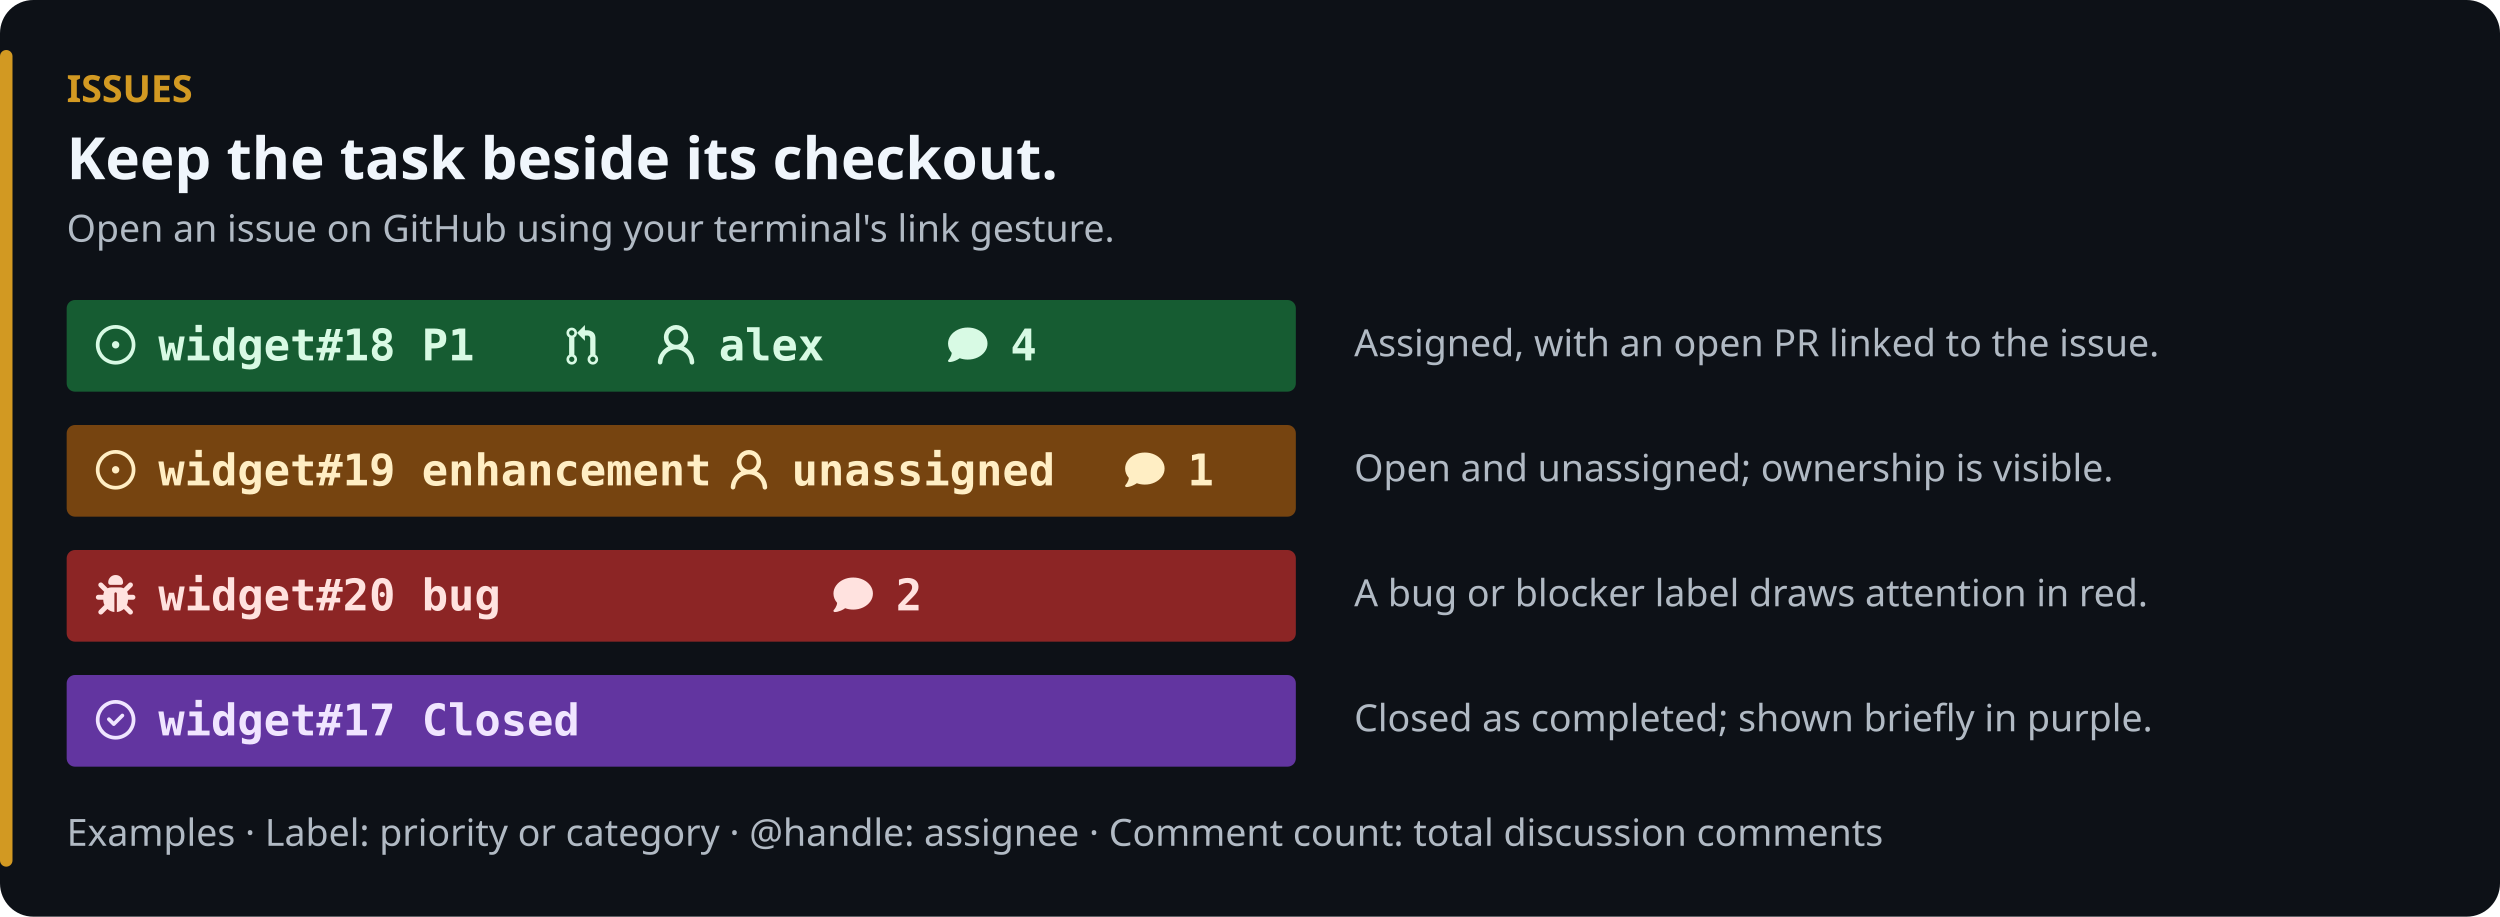
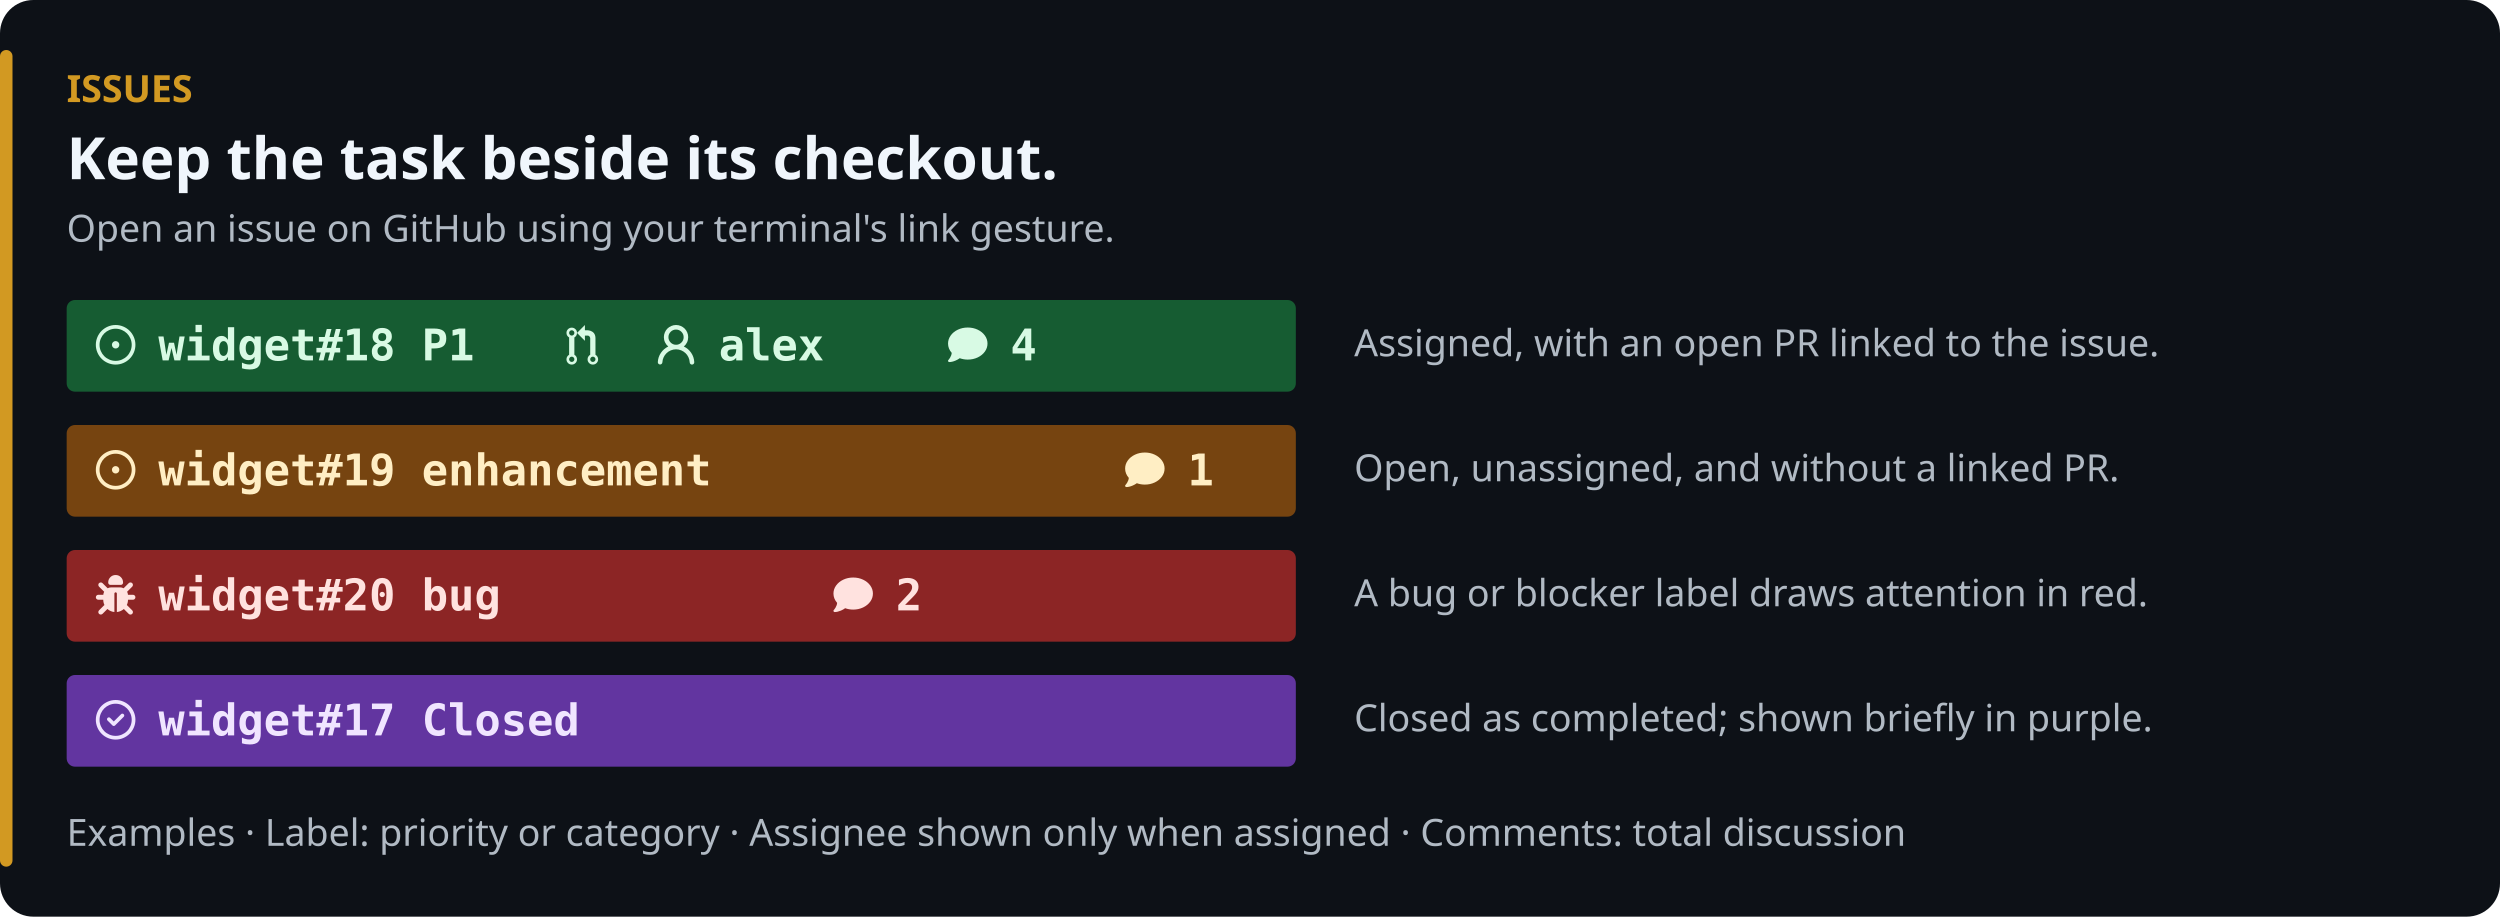
<svg xmlns="http://www.w3.org/2000/svg" width="1200" height="440" viewBox="0 0 1200 440" role="img" aria-labelledby="title desc">
  <defs>
    <symbol id="icon-issue" viewBox="0 8.105 100 100" data-codepoint="U+F41B">
      <path fill-rule="evenodd" d="M56.641 64.746 C54.818 66.569 52.604 67.48 50 67.48 C47.396 67.48 45.182 66.569 43.359 64.746 C41.536 62.923 40.625 60.71 40.625 58.105 C40.625 55.501 41.536 53.288 43.359 51.465 C45.182 49.642 47.396 48.73 50 48.73 C52.604 48.73 54.818 49.642 56.641 51.465 C58.464 53.288 59.375 55.501 59.375 58.105 C59.375 60.71 58.464 62.923 56.641 64.746 Z M30.566 12.061 C36.751 9.424 43.229 8.105 50 8.105 C56.771 8.105 63.249 9.424 69.434 12.061 C75.618 14.697 80.924 18.262 85.352 22.754 C89.844 27.246 93.408 32.552 96.045 38.672 C98.682 44.857 100 51.335 100 58.105 C100 64.876 98.682 71.354 96.045 77.539 C93.408 83.724 89.844 89.03 85.352 93.457 C80.859 97.949 75.553 101.514 69.434 104.15 C63.249 106.787 56.771 108.106 50 108.106 C43.229 108.106 36.751 106.787 30.566 104.15 C24.382 101.514 19.076 97.949 14.648 93.457 C10.156 88.965 6.592 83.659 3.955 77.539 C1.318 71.354 0 64.876 0 58.105 C0 51.335 1.318 44.857 3.955 38.672 C6.592 32.487 10.156 27.181 14.648 22.754 C19.141 18.262 24.447 14.697 30.566 12.061 Z M12.598 42.334 C10.449 47.347 9.375 52.604 9.375 58.105 C9.375 63.607 10.449 68.864 12.598 73.877 C14.746 78.857 17.643 83.171 21.289 86.816 C24.935 90.462 29.248 93.359 34.229 95.508 C39.242 97.656 44.499 98.73 50 98.73 C55.501 98.73 60.758 97.656 65.771 95.508 C70.752 93.359 75.065 90.462 78.711 86.816 C82.357 83.171 85.254 78.857 87.402 73.877 C89.551 68.864 90.625 63.607 90.625 58.105 C90.625 52.604 89.551 47.347 87.402 42.334 C85.254 37.354 82.357 33.04 78.711 29.395 C75.065 25.749 70.752 22.852 65.771 20.703 C60.758 18.555 55.501 17.48 50 17.48 C44.499 17.48 39.242 18.555 34.229 20.703 C29.248 22.852 24.935 25.749 21.289 29.395 C17.643 33.04 14.746 37.354 12.598 42.334 Z" />
    </symbol>
    <symbol id="icon-pr" viewBox="0 18.066 64.063 80.078" data-codepoint="U+E726">
      <path fill-rule="evenodd" d="M3.125 26.563 C5.208 24.479 7.731 23.438 10.693 23.438 C13.656 23.438 16.178 24.479 18.262 26.563 C20.345 28.646 21.37 31.152 21.338 34.082 C21.37 36.035 20.898 37.826 19.922 39.453 C18.945 41.081 17.643 42.35 16.016 43.262 L16.016 78.223 C17.643 79.199 18.945 80.501 19.922 82.129 C20.898 83.757 21.37 85.514 21.338 87.402 C21.37 90.397 20.345 92.936 18.262 95.02 C16.178 97.103 13.656 98.145 10.693 98.145 C7.731 98.145 5.208 97.103 3.125 95.02 C1.042 92.936 0 90.397 0 87.402 C0 85.514 0.488 83.757 1.465 82.129 C2.441 80.501 3.743 79.199 5.371 78.223 L5.371 43.262 C3.743 42.35 2.441 41.081 1.465 39.453 C0.488 37.826 0 36.035 0 34.082 C0 31.152 1.042 28.646 3.125 26.563 Z M10.693 92.773 C12.158 92.773 13.411 92.253 14.453 91.211 C15.495 90.169 16.016 88.916 16.016 87.451 C16.016 85.986 15.495 84.733 14.453 83.691 C13.411 82.65 12.158 82.129 10.693 82.129 C9.229 82.129 7.975 82.65 6.934 83.691 C5.892 84.733 5.371 85.986 5.371 87.451 C5.371 88.916 5.892 90.169 6.934 91.211 C7.975 92.253 9.229 92.773 10.693 92.773 Z M6.934 37.891 C7.975 38.932 9.229 39.453 10.693 39.453 C12.158 39.453 13.411 38.932 14.453 37.891 C15.495 36.849 16.016 35.579 16.016 34.082 C16.016 32.585 15.495 31.315 14.453 30.273 C13.411 29.232 12.158 28.711 10.693 28.711 C9.229 28.711 7.975 29.232 6.934 30.273 C5.892 31.315 5.371 32.585 5.371 34.082 C5.371 35.579 5.892 36.849 6.934 37.891 Z M58.691 78.223 C60.319 79.199 61.621 80.501 62.598 82.129 C63.574 83.757 64.063 85.514 64.063 87.402 C64.063 90.397 63.021 92.936 60.938 95.02 C58.854 97.103 56.331 98.145 53.369 98.145 C50.407 98.145 47.884 97.103 45.801 95.02 C43.717 92.936 42.692 90.397 42.725 87.402 C42.692 85.514 43.164 83.757 44.141 82.129 C45.117 80.501 46.419 79.199 48.047 78.223 L48.047 44.727 C48.014 44.661 47.982 44.499 47.949 44.238 C47.949 43.978 47.819 43.538 47.559 42.92 C47.298 42.301 46.989 41.764 46.631 41.309 C46.273 40.853 45.752 40.43 45.068 40.039 C44.385 39.648 43.604 39.453 42.725 39.453 L37.354 39.453 L37.354 50.098 L21.338 34.082 L37.354 18.066 L37.354 28.711 L42.725 28.711 C42.952 28.776 43.262 28.809 43.652 28.809 C44.043 28.809 44.775 28.906 45.85 29.102 C46.956 29.297 48.014 29.59 49.023 29.98 C50.033 30.306 51.156 30.876 52.393 31.689 C53.63 32.503 54.688 33.464 55.566 34.57 C56.478 35.677 57.227 37.109 57.813 38.867 C58.398 40.625 58.691 42.578 58.691 44.727 Z M53.369 92.773 C54.834 92.773 56.087 92.253 57.129 91.211 C58.171 90.169 58.691 88.916 58.691 87.451 C58.691 85.986 58.171 84.733 57.129 83.691 C56.087 82.65 54.834 82.129 53.369 82.129 C51.904 82.129 50.651 82.65 49.609 83.691 C48.568 84.733 48.047 85.986 48.047 87.451 C48.047 88.916 48.568 90.169 49.609 91.211 C50.651 92.253 51.904 92.773 53.369 92.773 Z" />
    </symbol>
    <symbol id="icon-assignee" viewBox="0 17.432 74.902 81.348" data-codepoint="U+F415">
      <path fill-rule="evenodd" d="M53.467 61.621 C59.652 64.551 64.681 68.88 68.555 74.609 C72.461 80.339 74.577 86.735 74.902 93.799 C74.902 93.896 74.902 93.994 74.902 94.092 C74.902 95.394 74.447 96.501 73.535 97.412 C72.624 98.324 71.517 98.779 70.215 98.779 C68.945 98.779 67.855 98.34 66.943 97.461 C66.032 96.582 65.56 95.492 65.527 94.189 C65.365 90.511 64.502 87.028 62.939 83.74 C61.377 80.42 59.359 77.588 56.885 75.244 C54.378 72.868 51.449 70.964 48.096 69.531 C44.71 68.132 41.162 67.432 37.451 67.432 C33.74 67.432 30.192 68.132 26.807 69.531 C23.421 70.931 20.492 72.835 18.018 75.244 C15.511 77.62 13.493 80.452 11.963 83.74 C10.4 87.061 9.538 90.544 9.375 94.189 C9.277 95.426 8.773 96.468 7.861 97.314 C6.95 98.161 5.892 98.584 4.688 98.584 C3.385 98.584 2.279 98.128 1.367 97.217 C0.456 96.305 0 95.199 0 93.896 C0 93.864 0 93.831 0 93.799 C0.326 86.768 2.441 80.387 6.348 74.658 C10.254 68.929 15.283 64.583 21.436 61.621 C18.636 59.277 16.439 56.445 14.844 53.125 C13.249 49.772 12.451 46.208 12.451 42.432 C12.451 39.046 13.102 35.807 14.404 32.715 C15.739 29.622 17.513 26.969 19.727 24.756 C21.973 22.51 24.642 20.736 27.734 19.434 C30.827 18.099 34.066 17.432 37.451 17.432 C40.837 17.432 44.059 18.099 47.119 19.434 C50.212 20.768 52.881 22.542 55.127 24.756 C57.373 27.002 59.147 29.655 60.449 32.715 C61.784 35.807 62.435 39.046 62.402 42.432 C62.402 46.24 61.621 49.805 60.059 53.125 C58.464 56.445 56.266 59.277 53.467 61.621 Z M48.486 53.467 C51.546 50.407 53.076 46.729 53.076 42.432 C53.076 38.135 51.546 34.456 48.486 31.396 C45.426 28.337 41.748 26.807 37.451 26.807 C33.154 26.807 29.476 28.337 26.416 31.396 C23.356 34.456 21.826 38.135 21.826 42.432 C21.826 46.729 23.356 50.407 26.416 53.467 C29.476 56.527 33.154 58.057 37.451 58.057 C41.748 58.057 45.426 56.527 48.486 53.467 Z" />
    </symbol>
    <symbol id="icon-comment" viewBox="-0.195 17.725 92.578 80.762" data-codepoint="U+F075">
      <path fill-rule="evenodd" d="M86.23 36.426 C90.332 42.155 92.383 48.421 92.383 55.225 C92.383 62.028 90.332 68.294 86.23 74.023 C82.129 79.753 76.53 84.31 69.434 87.695 C62.337 91.048 54.606 92.725 46.24 92.725 C39.73 92.725 33.48 91.65 27.49 89.502 C24.658 91.585 21.387 93.424 17.676 95.02 C12.272 97.331 7.373 98.486 2.979 98.486 C1.676 98.486 0.781 97.884 0.293 96.68 C-0.195 95.508 0.016 94.466 0.928 93.555 L0.928 93.555 L0.928 93.555 L0.977 93.506 L1.221 93.262 C1.416 93.066 1.709 92.725 2.1 92.236 C2.913 91.227 3.825 89.925 4.834 88.33 C7.113 84.587 8.398 80.811 8.691 77.002 C2.962 70.492 0.098 63.232 0.098 55.225 C0.098 48.421 2.148 42.155 6.25 36.426 C10.352 30.697 15.951 26.139 23.047 22.754 C30.143 19.401 37.874 17.725 46.24 17.725 C54.606 17.725 62.337 19.401 69.434 22.754 C76.53 26.139 82.129 30.697 86.23 36.426 Z" />
    </symbol>
    <symbol id="icon-bug" viewBox="0 11.93 92.285 92.367" data-codepoint="U+F188">
      <path fill-rule="evenodd" d="M46.143 11.963 C50.928 11.93 55.013 13.607 58.398 16.992 C61.784 20.378 63.477 24.463 63.477 29.248 L63.477 29.883 C63.477 31.315 62.972 32.52 61.963 33.496 C60.954 34.473 59.749 34.977 58.35 35.01 L33.984 35.01 C32.552 34.977 31.348 34.473 30.371 33.496 C29.395 32.52 28.89 31.315 28.857 29.883 L28.857 29.248 C28.825 24.463 30.501 20.378 33.887 16.992 C37.272 13.607 41.357 11.93 46.143 11.963 Z M7.471 30.957 C8.61 29.85 9.977 29.297 11.572 29.297 C13.167 29.297 14.518 29.85 15.625 30.957 L27.148 42.48 C27.311 42.643 27.425 42.773 27.49 42.871 C30.127 41.504 32.992 40.82 36.084 40.82 L56.25 40.82 C59.277 40.82 62.126 41.504 64.795 42.871 C64.86 42.773 64.974 42.643 65.137 42.48 L76.709 30.957 C77.848 29.85 79.215 29.297 80.811 29.297 C82.406 29.297 83.757 29.85 84.863 30.957 C85.97 32.064 86.523 33.415 86.523 35.01 C86.523 36.605 85.97 37.972 84.863 39.111 L73.34 50.635 C73.177 50.798 73.047 50.911 72.949 50.977 C74.089 53.158 74.756 55.534 74.951 58.105 L86.523 58.105 C88.151 58.105 89.518 58.659 90.625 59.766 C91.732 60.872 92.285 62.24 92.285 63.867 C92.285 65.462 91.732 66.829 90.625 67.969 C89.518 69.108 88.151 69.678 86.523 69.678 L75 69.678 C75 74.04 74.072 78.158 72.217 82.031 C72.575 82.259 72.933 82.552 73.291 82.91 L84.863 94.434 C85.97 95.54 86.523 96.891 86.523 98.486 C86.523 100.081 85.97 101.449 84.863 102.588 C83.757 103.727 82.389 104.297 80.762 104.297 C79.134 104.297 77.767 103.727 76.66 102.588 L65.283 91.211 C60.661 95.312 55.241 97.689 49.023 98.34 L49.023 55.225 C49.023 54.476 48.73 53.809 48.145 53.223 C47.559 52.637 46.891 52.344 46.143 52.344 C45.394 52.344 44.727 52.637 44.141 53.223 C43.555 53.809 43.262 54.476 43.262 55.225 L43.262 98.34 C37.012 97.689 31.576 95.312 26.953 91.211 L15.625 102.539 C14.518 103.646 13.151 104.199 11.523 104.199 C9.896 104.199 8.529 103.646 7.422 102.539 C6.315 101.432 5.762 100.081 5.762 98.486 C5.762 96.891 6.315 95.524 7.422 94.385 L18.994 82.861 C19.352 82.503 19.71 82.21 20.068 81.982 C18.213 78.076 17.285 73.958 17.285 69.629 L5.762 69.629 C4.134 69.629 2.767 69.076 1.66 67.969 C0.553 66.862 0 65.495 0 63.867 C0 62.24 0.553 60.872 1.66 59.766 C2.767 58.659 4.134 58.105 5.762 58.105 L17.383 58.105 C17.578 55.534 18.245 53.158 19.385 50.977 C19.287 50.911 19.157 50.798 18.994 50.635 L7.422 39.111 C6.315 37.972 5.762 36.605 5.762 35.01 C5.762 33.415 6.315 32.048 7.422 30.908 Z" />
    </symbol>
    <symbol id="icon-closed" viewBox="0 8.105 100 100" data-codepoint="U+F41D">
      <path fill-rule="evenodd" d="M70.508 50.488 C69.596 51.4 68.376 52.62 66.846 54.15 C65.348 55.648 63.005 57.992 59.814 61.182 C56.624 64.372 53.955 67.041 51.807 69.189 L48.633 72.363 C47.721 73.275 46.615 73.73 45.313 73.73 C44.01 73.73 42.904 73.275 41.992 72.363 L29.492 59.863 C28.646 58.952 28.223 57.878 28.223 56.641 C28.223 55.339 28.695 54.248 29.639 53.369 C30.55 52.458 31.641 51.986 32.91 51.953 C34.147 51.953 35.221 52.376 36.133 53.223 L45.313 62.402 L63.867 43.848 C64.779 43.001 65.853 42.578 67.09 42.578 C68.392 42.578 69.482 43.05 70.361 43.994 C71.273 44.906 71.745 45.996 71.777 47.266 C71.777 48.503 71.354 49.577 70.508 50.488 Z M96.045 38.672 C98.682 44.857 100 51.335 100 58.105 C100 64.876 98.682 71.354 96.045 77.539 C93.408 83.724 89.844 89.03 85.352 93.457 C80.859 97.949 75.553 101.514 69.434 104.15 C63.249 106.787 56.771 108.106 50 108.106 C43.229 108.106 36.751 106.787 30.566 104.15 C24.382 101.514 19.076 97.949 14.648 93.457 C10.156 88.965 6.592 83.659 3.955 77.539 C1.318 71.354 0 64.876 0 58.105 C0 51.335 1.318 44.857 3.955 38.672 C6.592 32.487 10.156 27.181 14.648 22.754 C19.141 18.262 24.447 14.697 30.566 12.061 C36.751 9.424 43.229 8.105 50 8.105 C56.771 8.105 63.249 9.424 69.434 12.061 C75.618 14.697 80.924 18.262 85.352 22.754 C89.844 27.246 93.408 32.552 96.045 38.672 Z M87.402 73.877 C89.551 68.864 90.625 63.607 90.625 58.105 C90.625 52.604 89.551 47.347 87.402 42.334 C85.254 37.354 82.357 33.04 78.711 29.395 C75.065 25.749 70.752 22.852 65.771 20.703 C60.758 18.555 55.501 17.48 50 17.48 C44.499 17.48 39.242 18.555 34.229 20.703 C29.248 22.852 24.935 25.749 21.289 29.395 C17.643 33.04 14.746 37.354 12.598 42.334 C10.449 47.347 9.375 52.604 9.375 58.105 C9.375 63.607 10.449 68.864 12.598 73.877 C14.746 78.857 17.643 83.171 21.289 86.816 C24.935 90.462 29.248 93.359 34.229 95.508 C39.242 97.656 44.499 98.73 50 98.73 C55.501 98.73 60.758 97.656 65.771 95.508 C70.752 93.359 75.065 90.462 78.711 86.816 C82.357 83.171 85.254 78.857 87.402 73.877 Z" />
    </symbol>
  </defs>
  <rect width="1200" height="440" rx="16" fill="#0d1117" />
  <rect x="0" y="24" width="6" height="392" rx="3" fill="#d29922" />
  <g font-family="system-ui, sans-serif">
    <text x="32" y="49" fill="#d29922" font-size="18" font-weight="700">ISSUES</text>
    <text x="32" y="86" fill="#f0f6fc" font-size="28" font-weight="700">Keep the task beside its checkout.</text>
    <text x="32" y="116" fill="#b1bac4" font-size="18">Open an issue on GitHub using your terminal's link gesture.</text>
    <g font-family="ui-monospace, Consolas, monospace" font-size="21" font-weight="700">
      <rect x="32" y="144" width="590" height="44" rx="4" fill="#165c32" />
      <use href="#icon-issue" data-icon="issue" x="46" y="156" width="19" height="19" fill="#d8fae4" />
      <use href="#icon-pr" data-icon="pr" x="270" y="156" width="19" height="19" fill="#d8fae4" />
      <use href="#icon-assignee" data-icon="assignee" x="315" y="156" width="19" height="19" fill="#d8fae4" />
      <use href="#icon-comment" data-icon="comment" x="455" y="156" width="19" height="19" fill="#d8fae4" />
      <text x="76" y="173" fill="#d8fae4">widget#18 P1</text>
      <text x="345" y="173" fill="#d8fae4">alex</text>
      <text x="485" y="173" fill="#d8fae4">4</text>
      <rect x="32" y="204" width="590" height="44" rx="4" fill="#764410" />
      <use href="#icon-issue" data-icon="issue" x="46" y="216" width="19" height="19" fill="#ffeec4" />
-       <use href="#icon-assignee" data-icon="assignee" x="350" y="216" width="19" height="19" fill="#ffeec4" />
      <use href="#icon-comment" data-icon="comment" x="540" y="216" width="19" height="19" fill="#ffeec4" />
      <text x="76" y="233" fill="#ffeec4">widget#19 enhancement</text>
-       <text x="380" y="233" fill="#ffeec4">unassigned</text>
      <text x="570" y="233" fill="#ffeec4">1</text>
      <rect x="32" y="264" width="590" height="44" rx="4" fill="#8c2525" />
      <use href="#icon-bug" data-icon="bug" x="46" y="276" width="19" height="19" fill="#ffe2df" />
      <use href="#icon-comment" data-icon="comment" x="400" y="276" width="19" height="19" fill="#ffe2df" />
      <text x="76" y="293" fill="#ffe2df">widget#20 bug</text>
      <text x="430" y="293" fill="#ffe2df">2</text>
      <rect x="32" y="324" width="590" height="44" rx="4" fill="#6235a0" />
      <use href="#icon-closed" data-icon="closed" x="46" y="336" width="19" height="19" fill="#f0e5ff" />
      <text x="76" y="353" fill="#f0e5ff">widget#17 Closed</text>
    </g>
    <g fill="#b1bac4" font-size="18">
      <text x="650" y="171">Assigned, with an open PR linked to the issue.</text>
-       <text x="650" y="231">Open and unassigned; ownership is visible.</text>
+       <text x="650" y="231">Open, unassigned, and without a linked PR.</text>
      <text x="650" y="291">A bug or blocker label draws attention in red.</text>
      <text x="650" y="351">Closed as completed; shown briefly in purple.</text>
-       <text x="32" y="406">Examples · Label: priority or category · @handle: assignee · Comment count: total discussion comments</text>
+       <text x="32" y="406">Examples · Label: priority or category · Assignee shown only when assigned · Comments: total discussion</text>
    </g>
  </g>
</svg>
